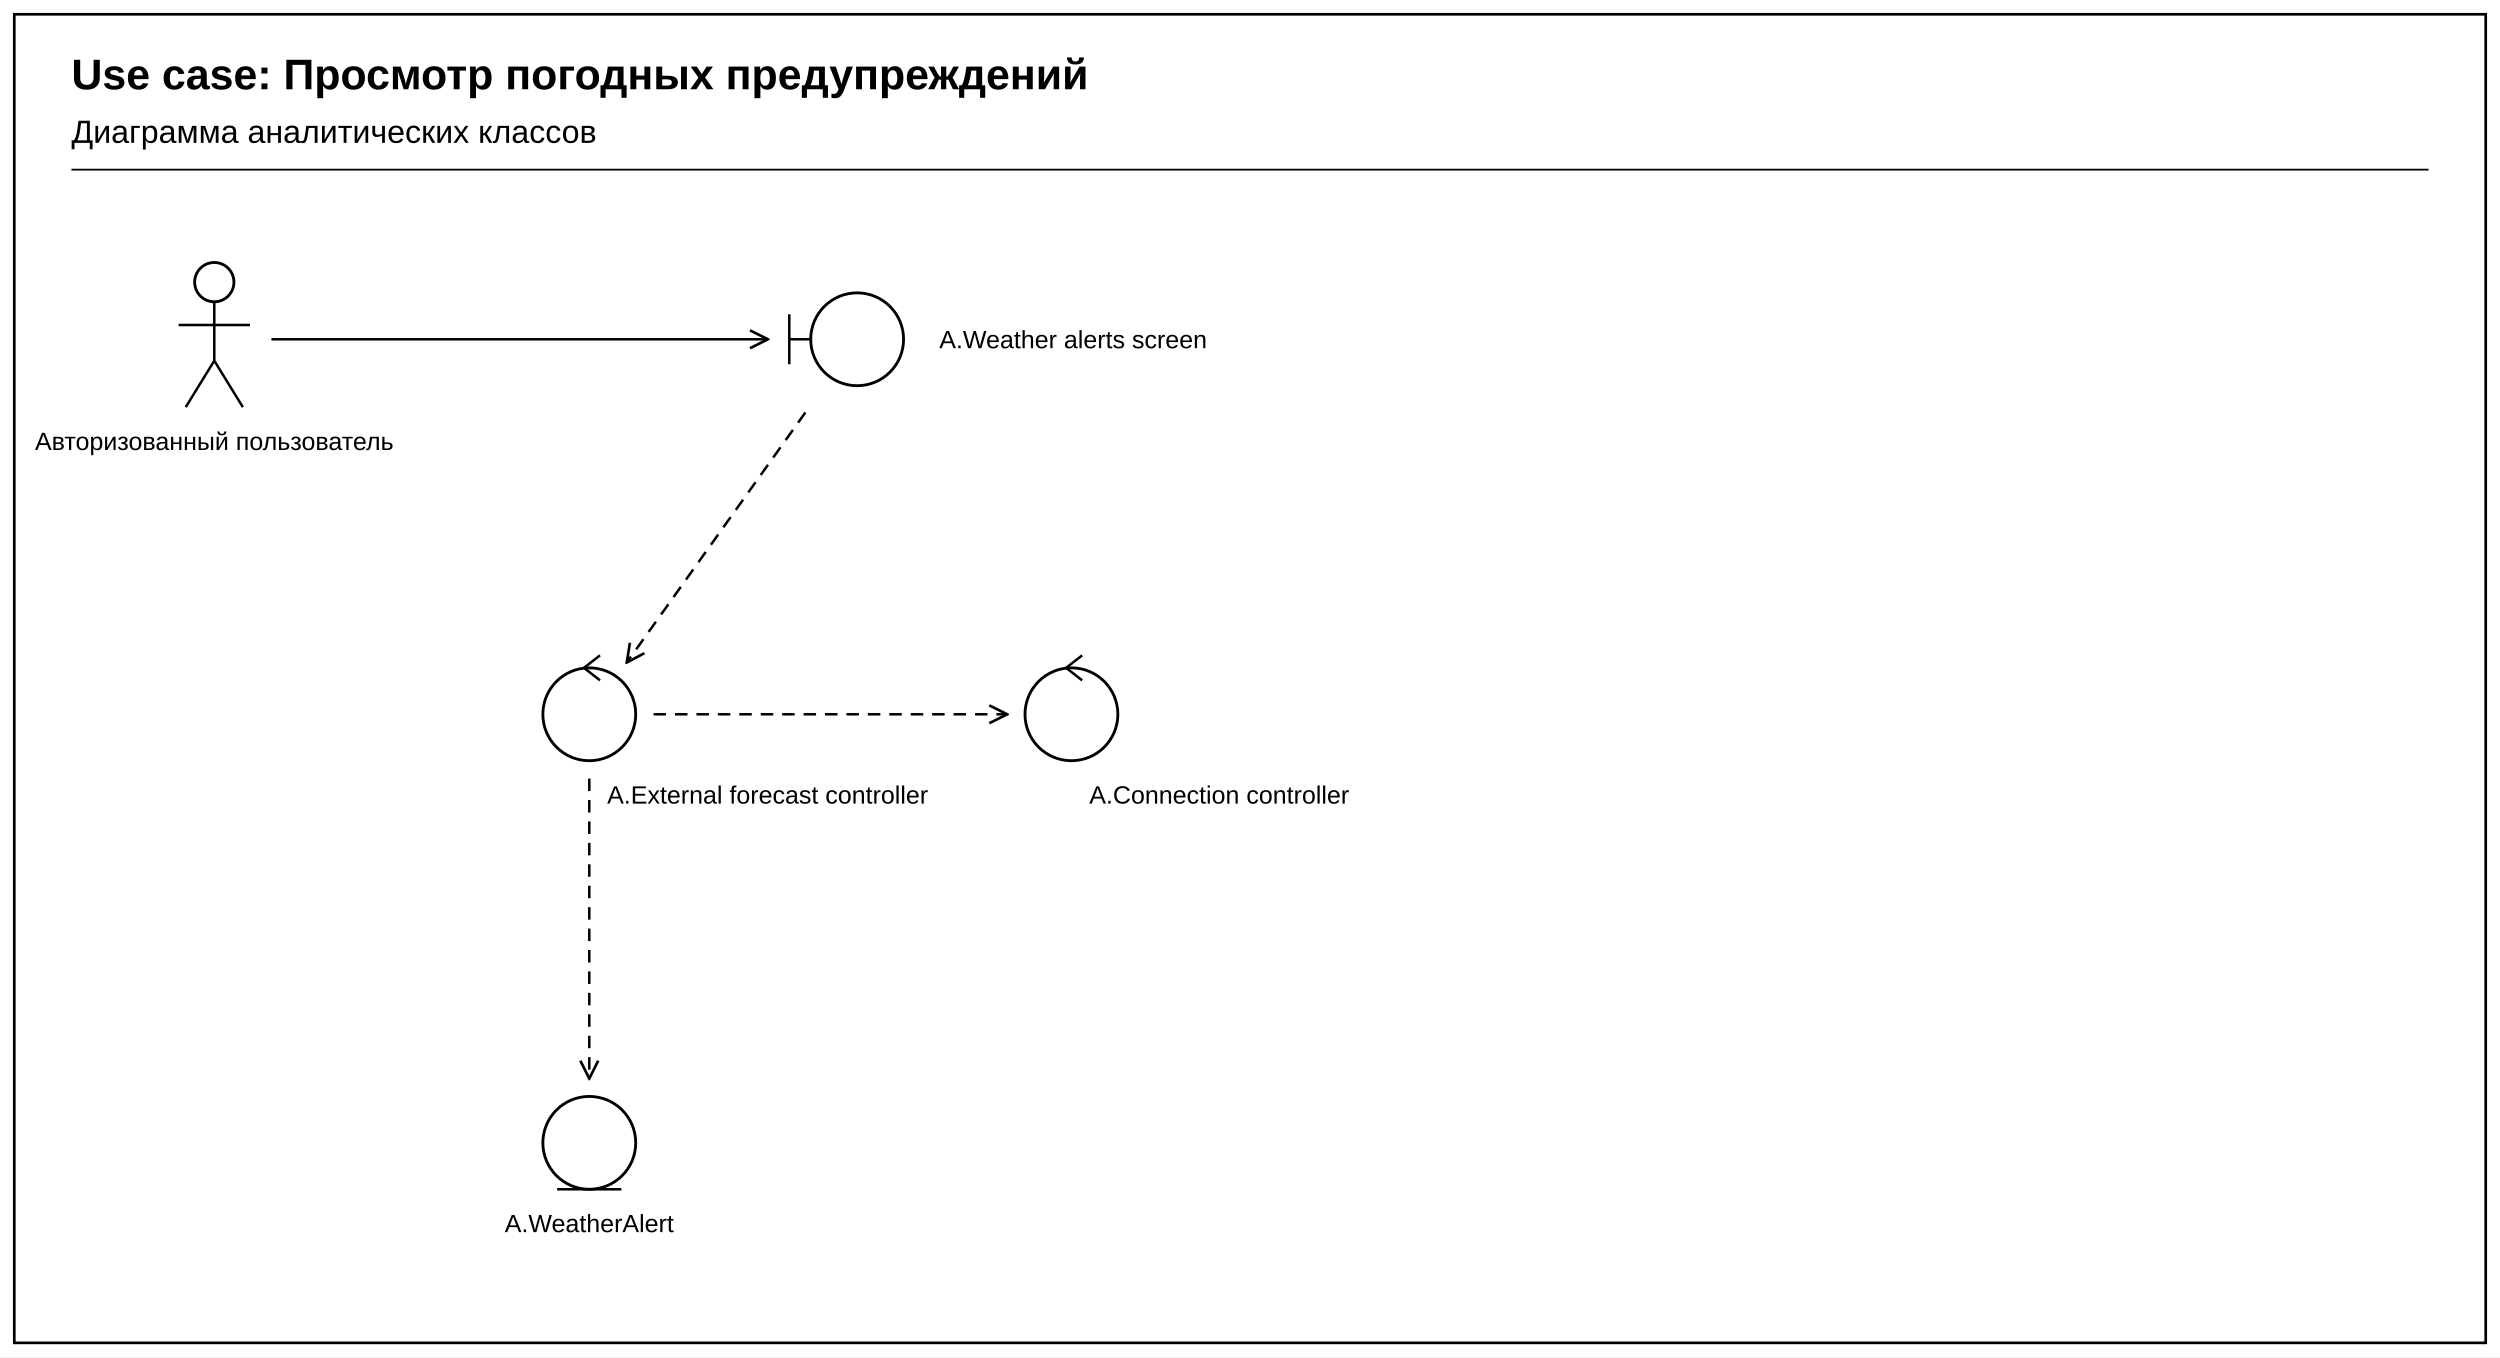
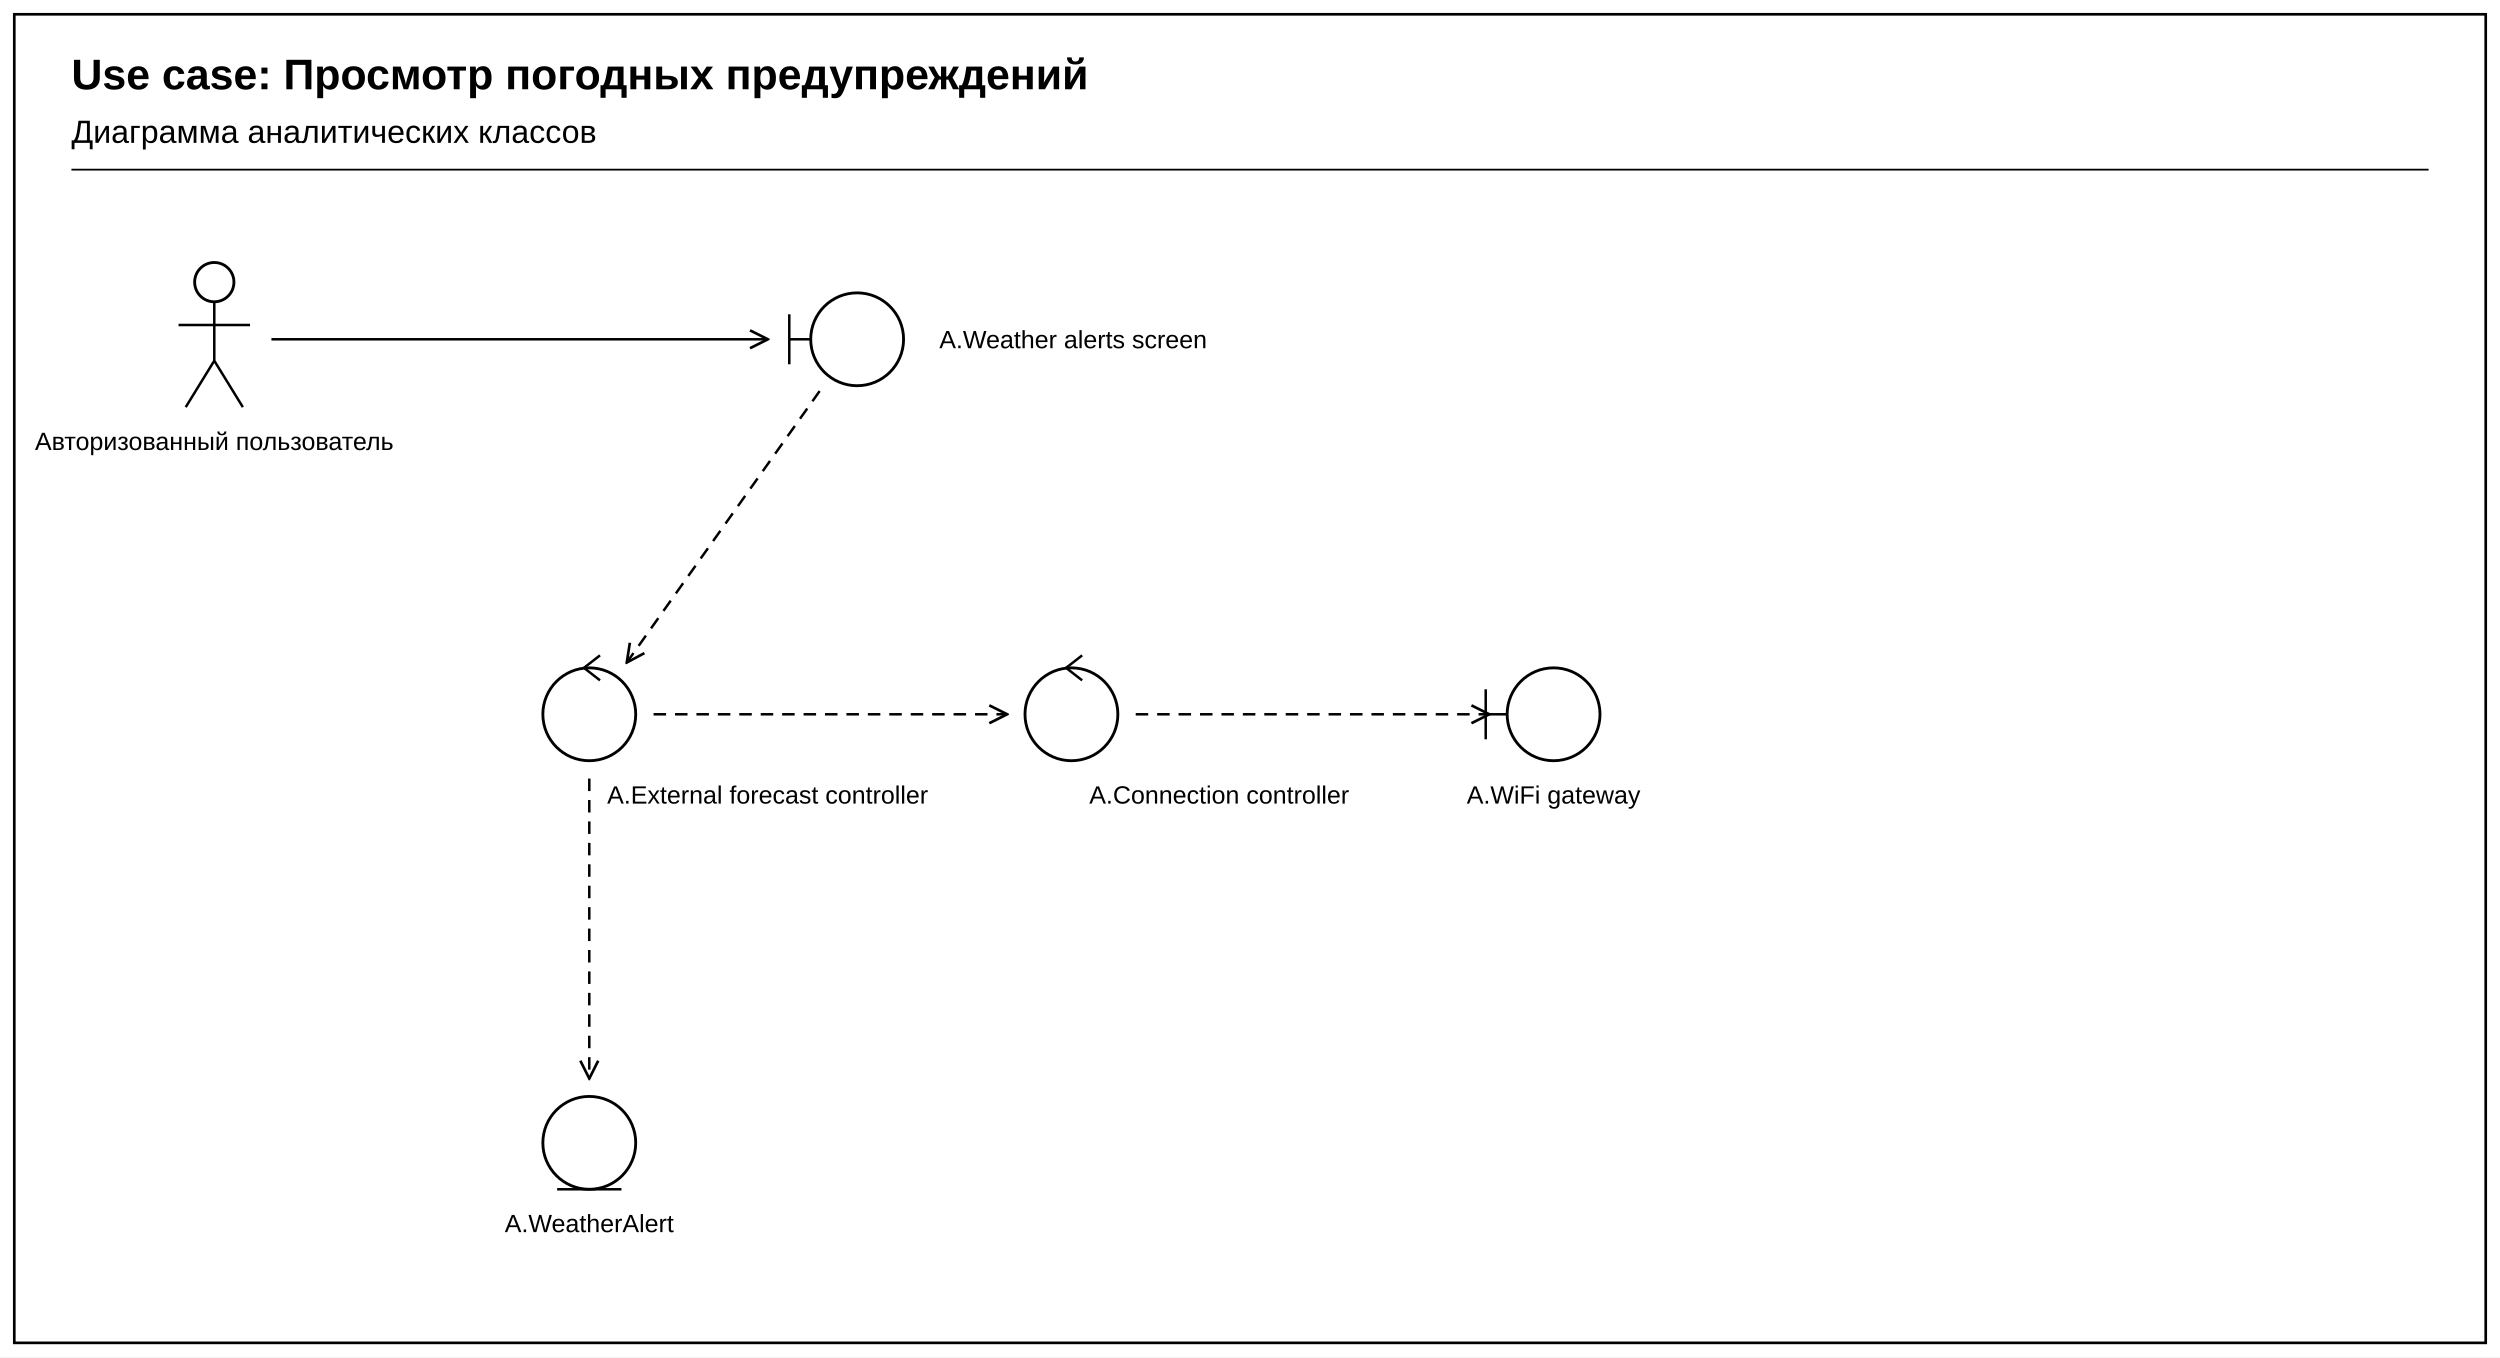
<svg xmlns="http://www.w3.org/2000/svg" viewBox="0 0 1400 760" width="1400" height="760">
  <style>.t{font-family:Arial,Helvetica,sans-serif;fill:#000;paint-order:stroke;stroke:#fff;stroke-width:5px;stroke-linejoin:round}.h{font-family:Arial,Helvetica,sans-serif;fill:#000}.s{fill:#fff;stroke:#000;stroke-width:1.6}.l{stroke:#000;stroke-width:1.4;fill:none}.d{stroke:#000;stroke-width:1.4;fill:none;stroke-dasharray:7 5}</style>
  <defs>
    <marker id="o" markerWidth="12" markerHeight="12" refX="11" refY="6" orient="auto" markerUnits="userSpaceOnUse">
      <path d="M1,1 L11,6 L1,11" fill="none" stroke="#000" stroke-width="1.5" />
    </marker>
    <marker id="f" markerWidth="14" markerHeight="12" refX="13" refY="6" orient="auto" markerUnits="userSpaceOnUse">
      <path d="M0,0 L13,6 L0,12 z" fill="#000" />
    </marker>
  </defs>
  <rect width="1400" height="760" fill="#fff" />
  <rect x="8" y="8" width="1384" height="744" fill="none" stroke="#000" stroke-width="1.5" />
  <text x="40" y="50" text-anchor="start" font-size="24" font-weight="bold" class="h">Use case: Просмотр погодных предупреждений</text>
  <text x="40" y="80" text-anchor="start" font-size="18" class="h">Диаграмма аналитических классов</text>
  <line x1="40" y1="95" x2="1360" y2="95" stroke="#000" />
  <line class="l" x1="152" y1="190" x2="430" y2="190" marker-end="url(#o)" />
-   <line class="d" x1="451" y1="231" x2="351" y2="371" marker-end="url(#o)" />
+   <line class="d" x1="459" y1="219" x2="351" y2="371" marker-end="url(#o)" />
  <line class="d" x1="366" y1="400" x2="564" y2="400" marker-end="url(#o)" />
+   <line class="d" x1="636" y1="400" x2="834" y2="400" marker-end="url(#o)" />
  <line class="d" x1="330" y1="436" x2="330" y2="604" marker-end="url(#o)" />
  <circle class="s" cx="120" cy="158" r="11" />
  <path class="l" d="M120,169V202M100,182H140M104,228L120,202L136,228" />
  <text x="120" y="252" text-anchor="middle" font-size="14" class="t">Авторизованный пользователь</text>
  <circle class="s" cx="480" cy="190" r="26" />
  <path class="l" d="M454,190H442M442,176V204" />
  <text x="526" y="195" text-anchor="start" font-size="14" class="t">A.Weather alerts screen</text>
  <circle class="s" cx="330" cy="400" r="26" />
  <path class="l" d="M336,367L327,374L336,381" />
  <text x="340" y="450" text-anchor="start" font-size="14" class="t">A.External forecast controller</text>
  <circle class="s" cx="600" cy="400" r="26" />
  <path class="l" d="M606,367L597,374L606,381" />
  <text x="610" y="450" text-anchor="start" font-size="14" class="t">A.Connection controller</text>
+   <circle class="s" cx="870" cy="400" r="26" />
+   <path class="l" d="M844,400H832M832,386V414" />
+   <text x="870" y="450" text-anchor="middle" font-size="14" class="t">A.WiFi gateway</text>
  <circle class="s" cx="330" cy="640" r="26" />
  <path class="l" d="M312,666H348" />
  <text x="330" y="690" text-anchor="middle" font-size="14" class="t">A.WeatherAlert</text>
</svg>
